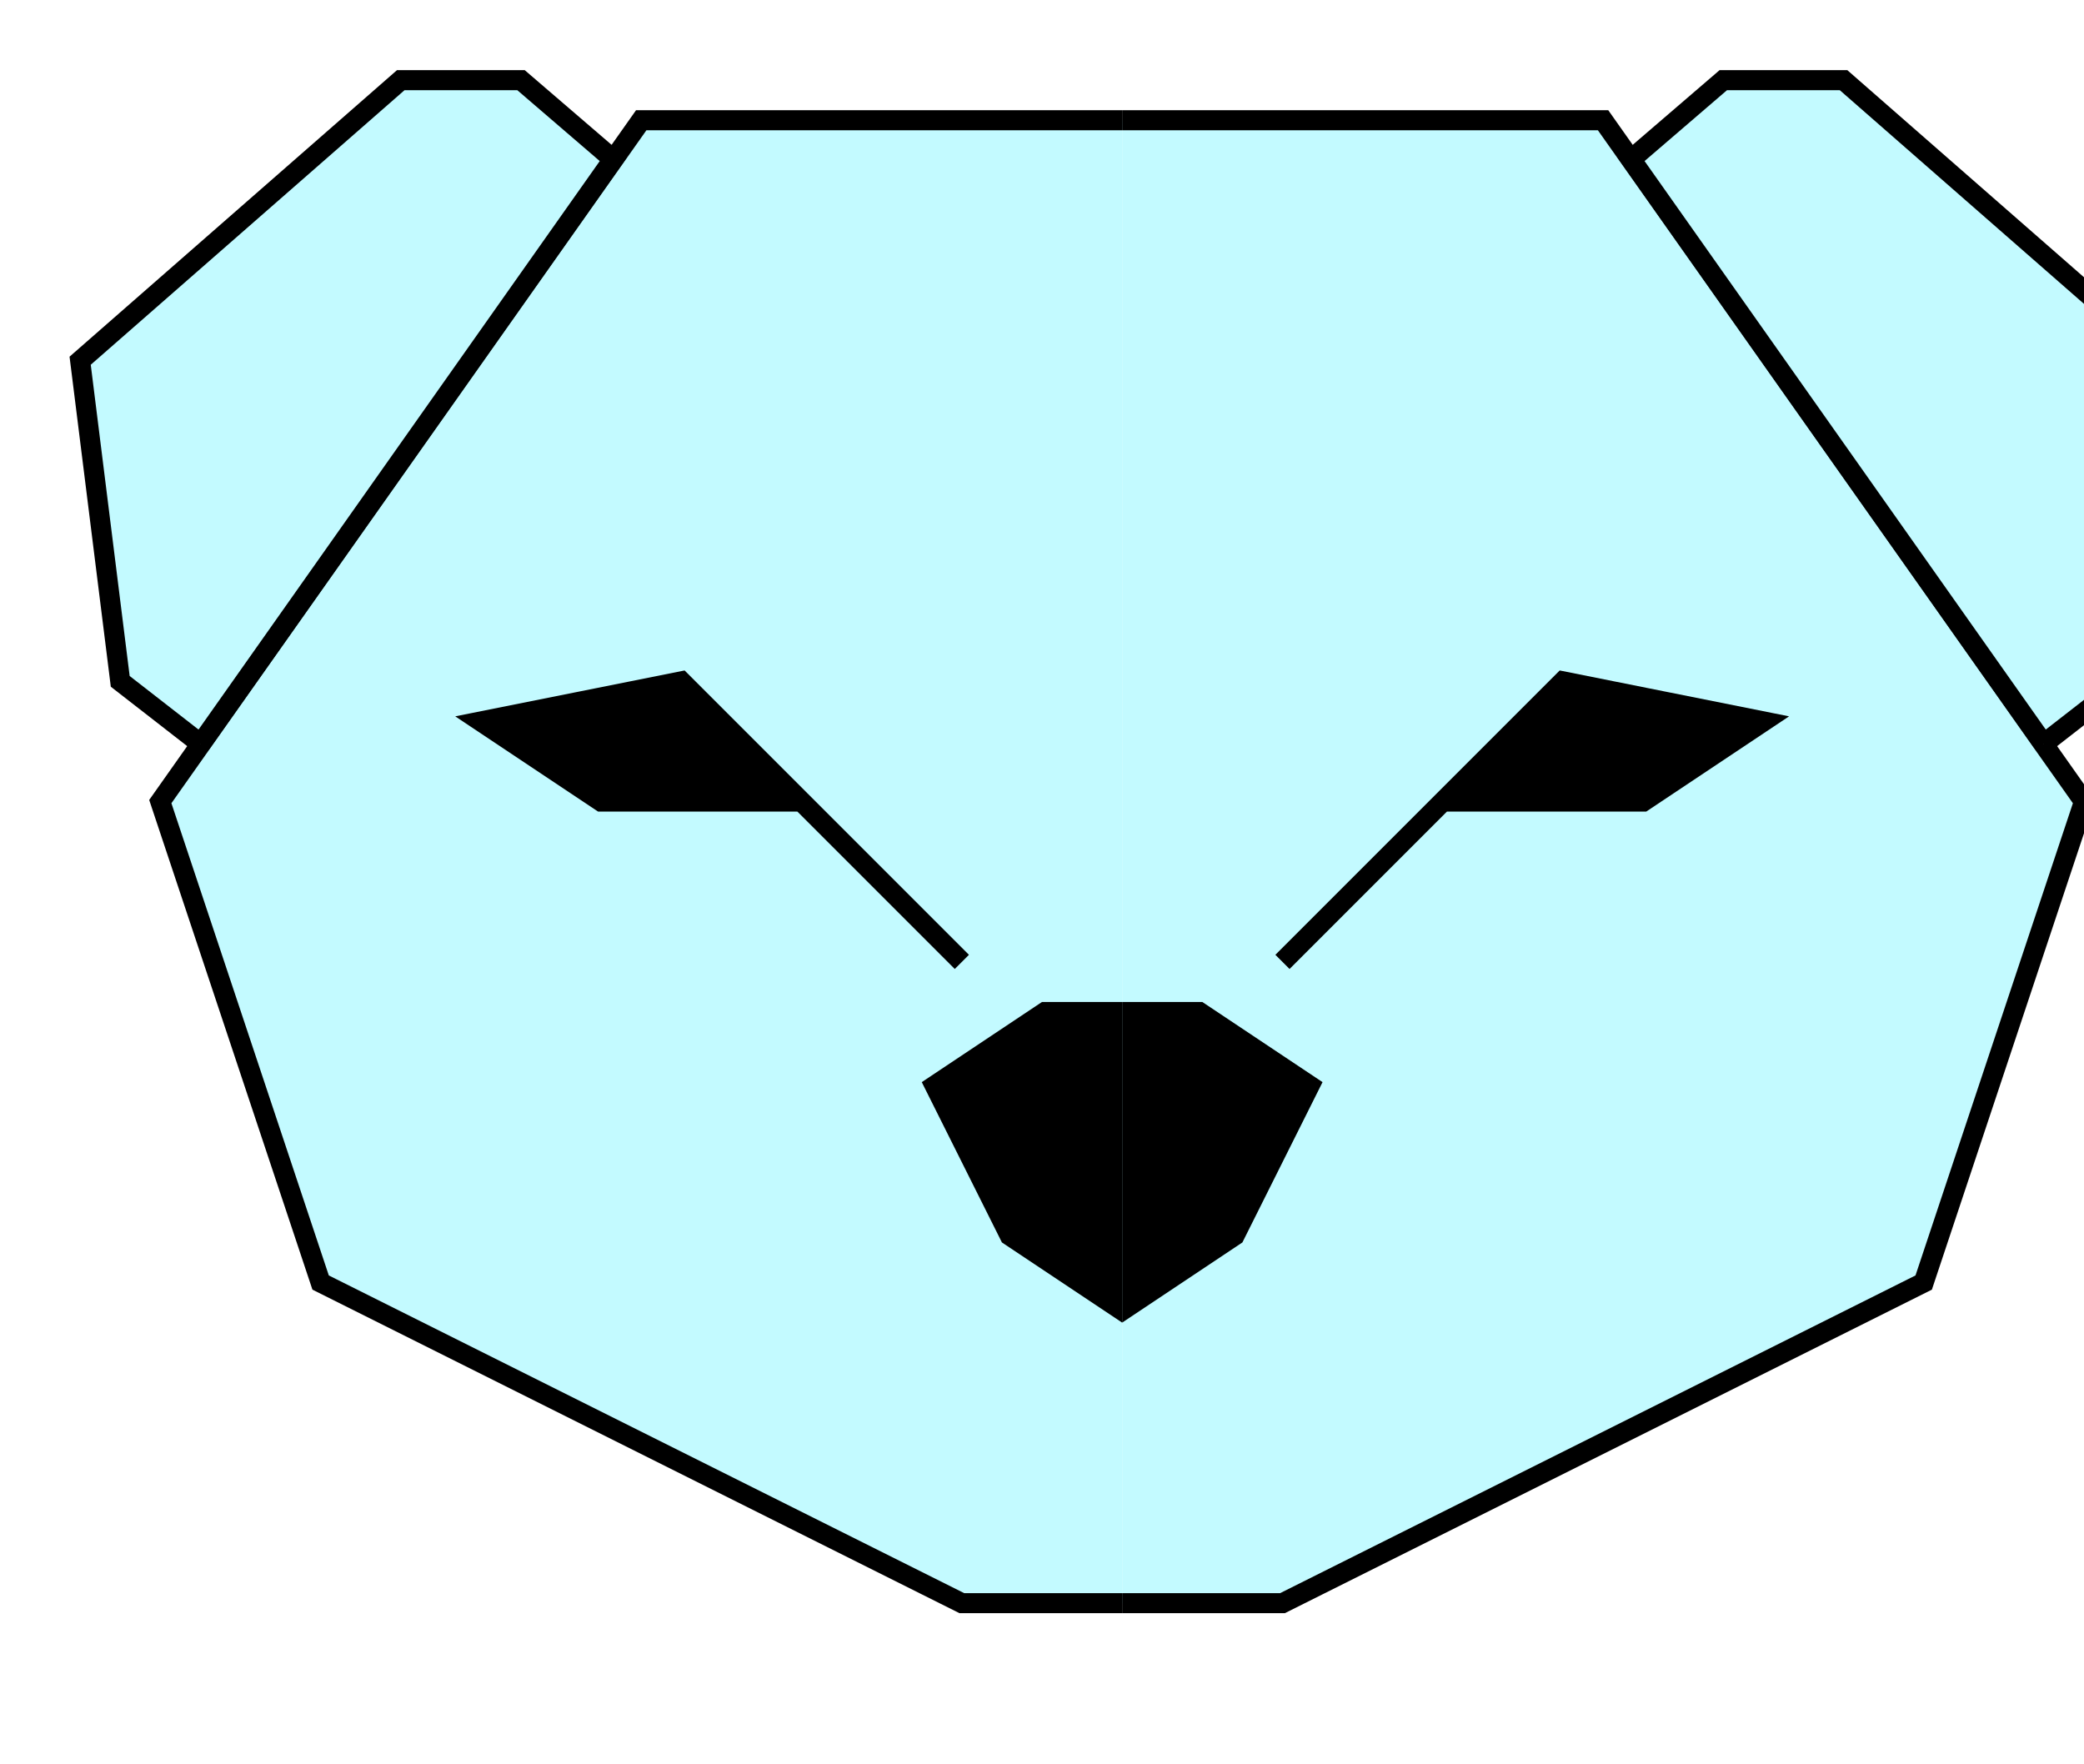
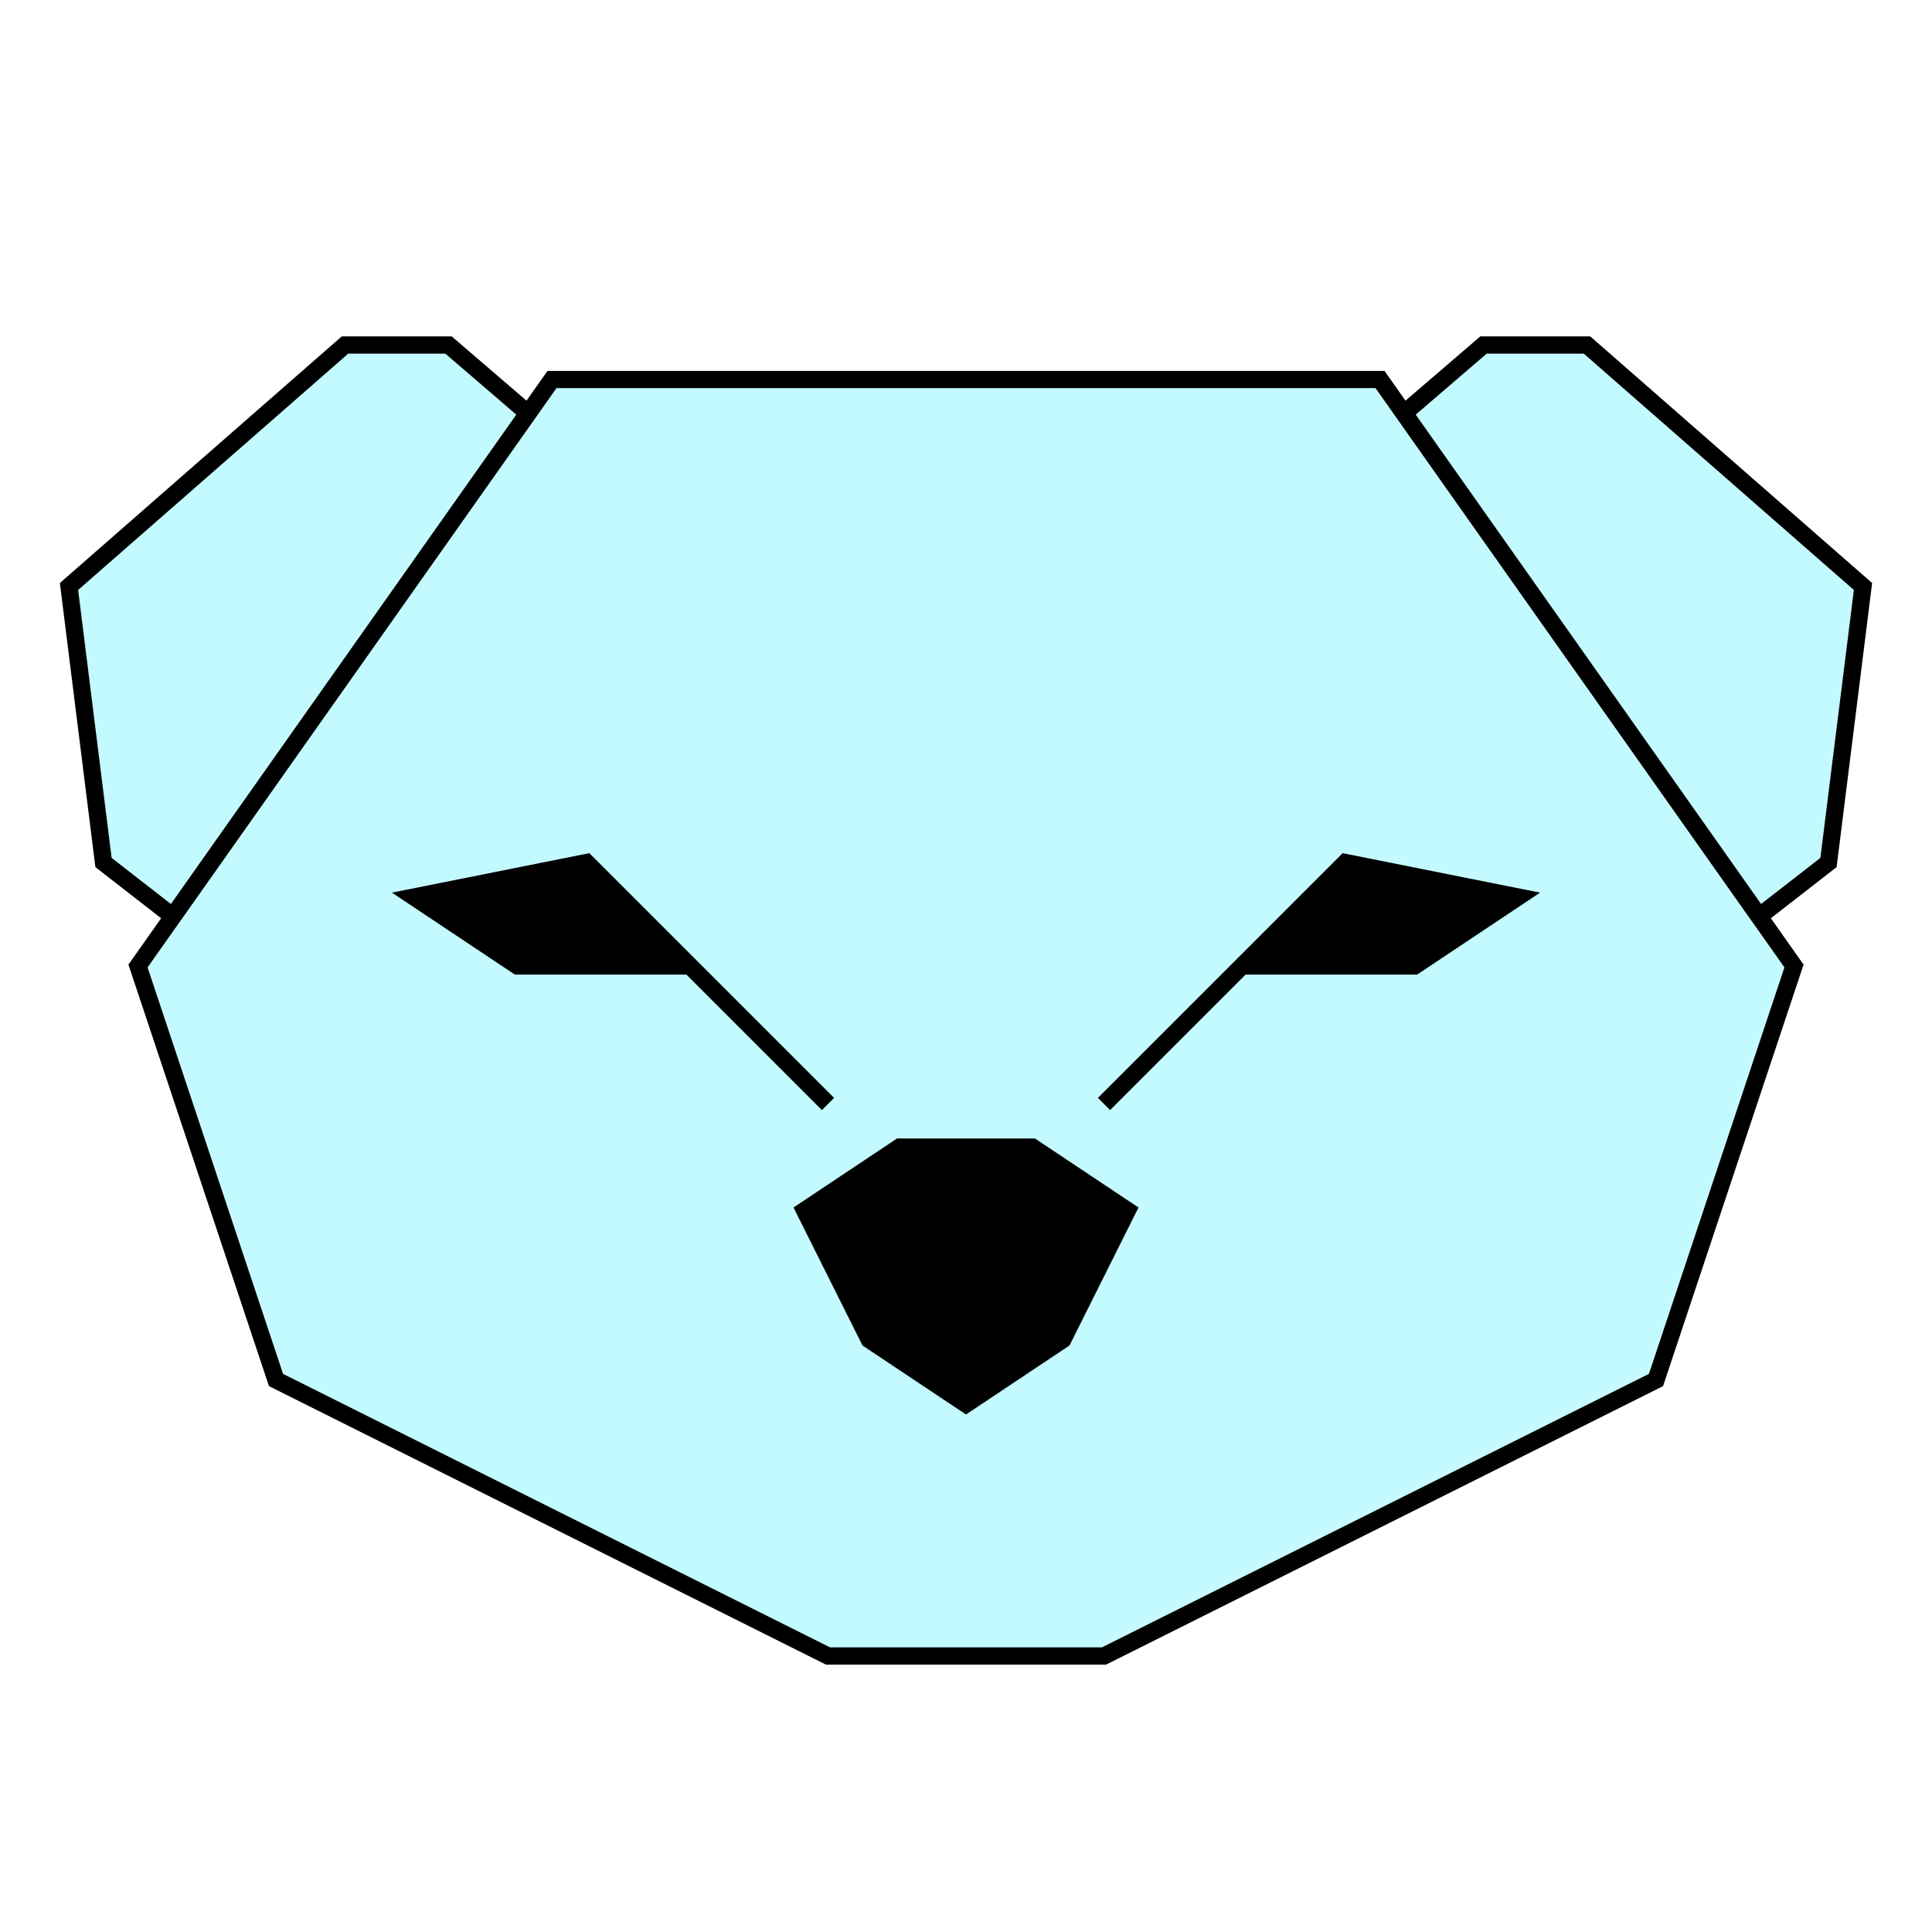
- <svg xmlns="http://www.w3.org/2000/svg" viewBox="-28 12 52 44">
+ <svg xmlns="http://www.w3.org/2000/svg" viewBox="-28 4 56 56">
  <g id="half">
    <path title="face" d="M 0 52 L -4 52 L -20 44 L -24 32 L -12 15 L 0 15" fill="#c3faff" stroke="black" stroke-width="0.5" />
    <path title="ear" d="M -22.993 30.561 L -25 29 L -26 21 L -18 14 L -15 14 L -12.7 15.977 L -22.993 30.561" fill="#c3faff" stroke="black" stroke-width="0.5" />
    <path title="nose" d="M 0 37 L -2 37 L -5 39 L -3 43 L 0 45" fill="black" />
    <path title="eye" d="M -8 32 L -13 32 L -16 30 L -11 29 L -8 32 L -4 36" fill="black" stroke="black" stroke-width="0.5" />
  </g>
  <use href="#half" transform="scale(-1,1)" />
</svg>
